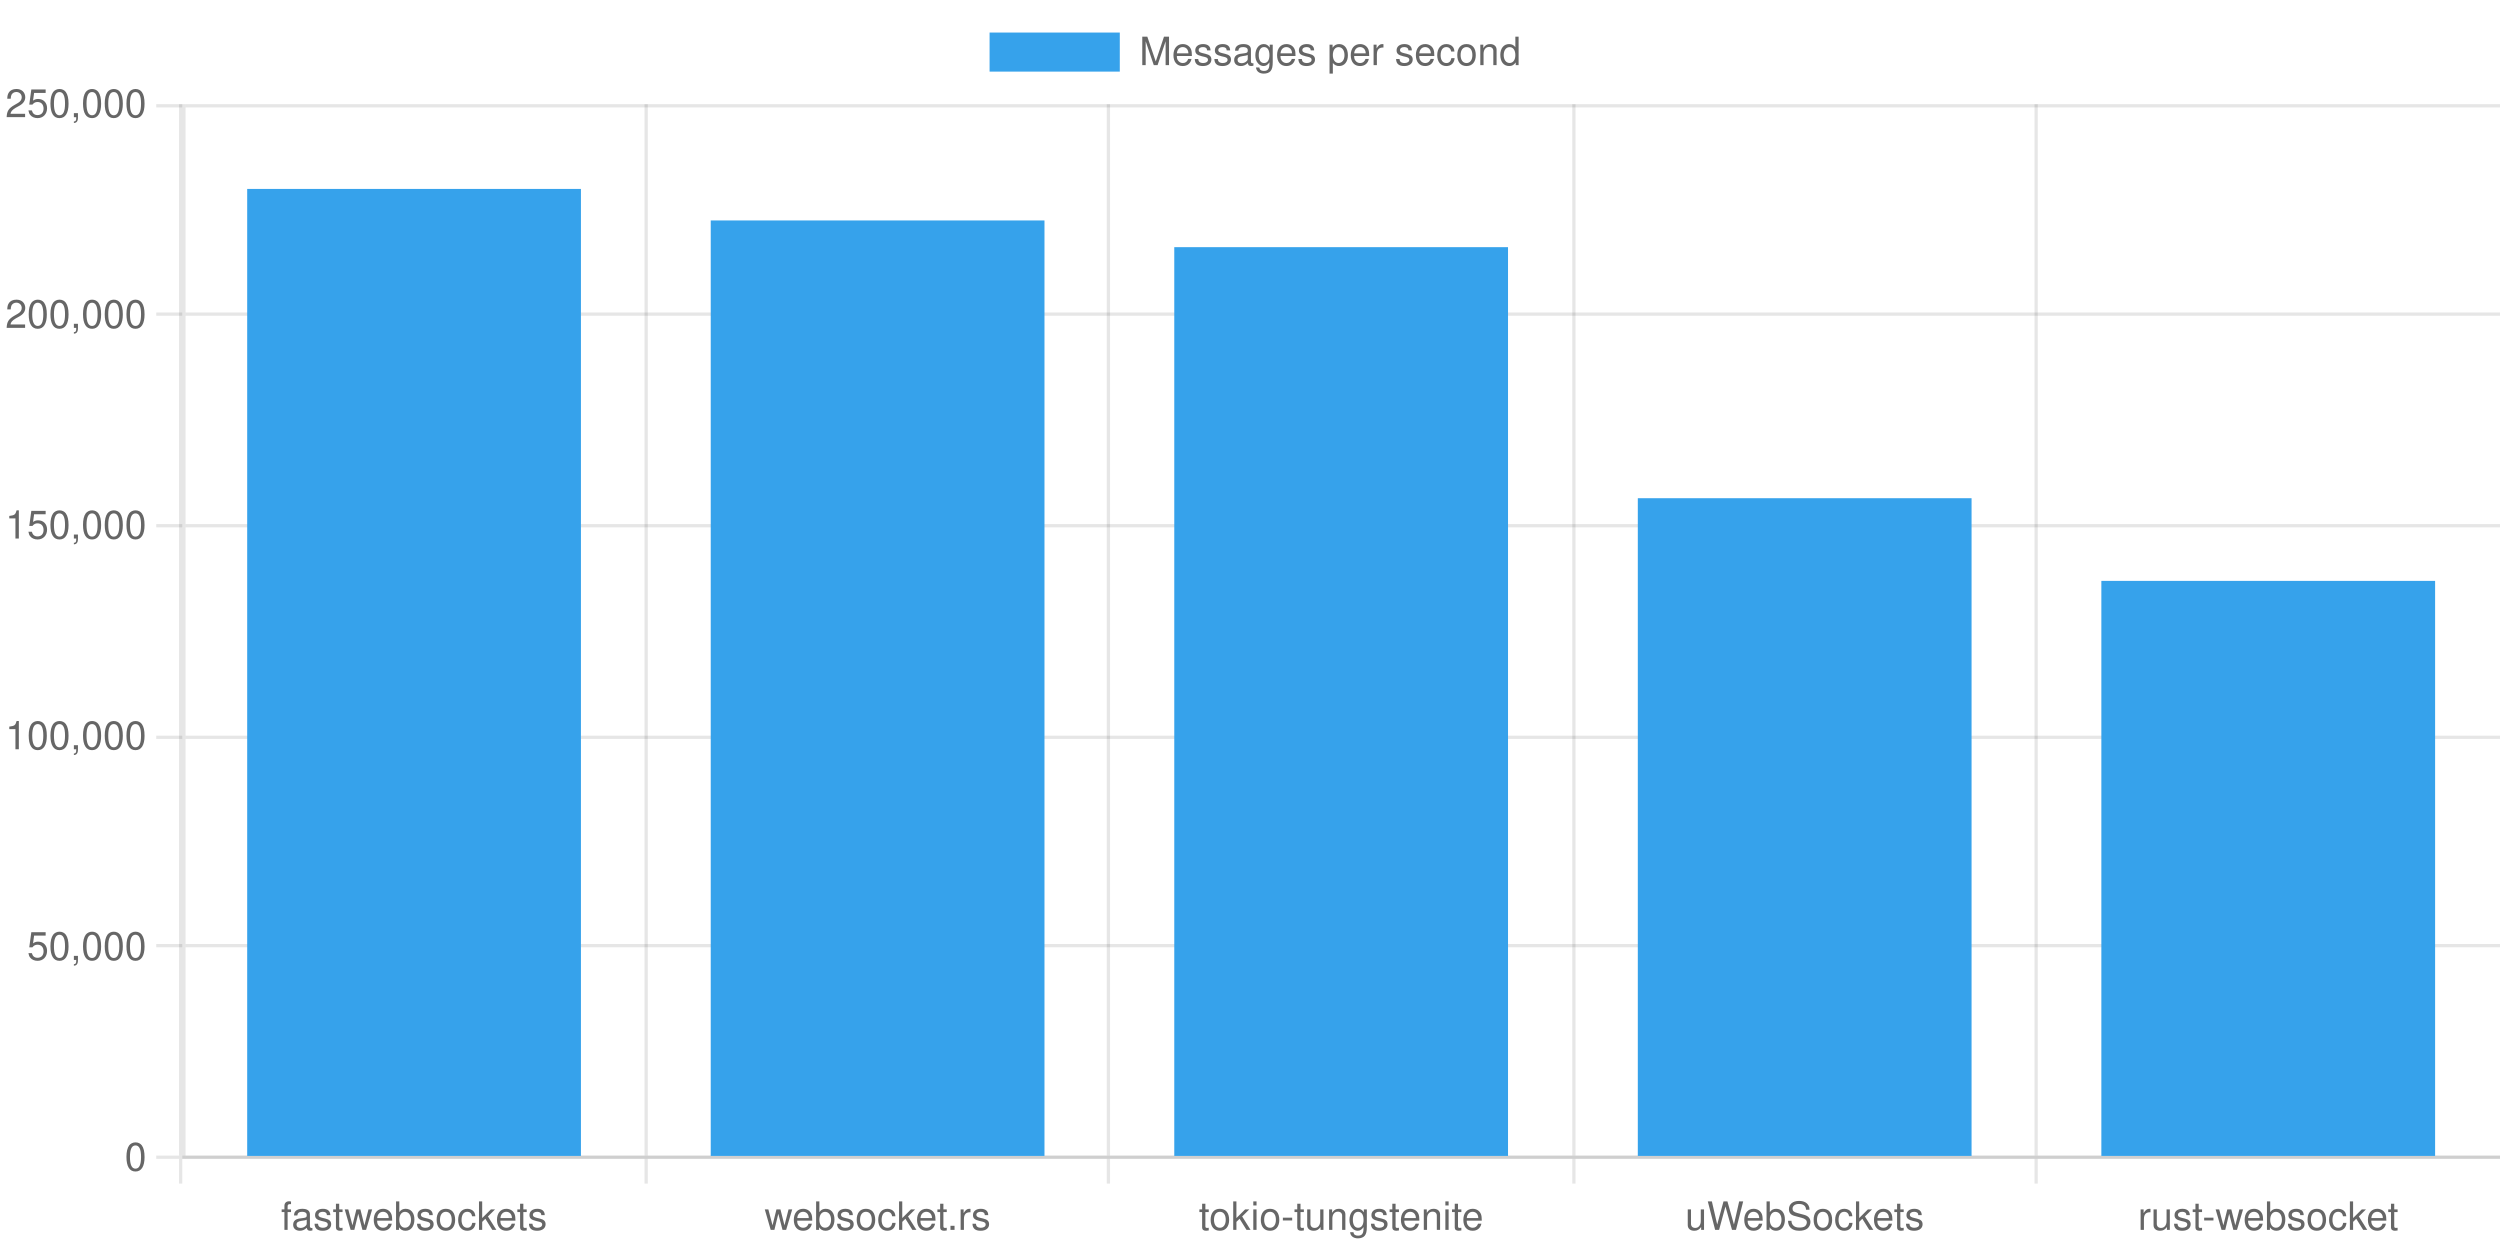
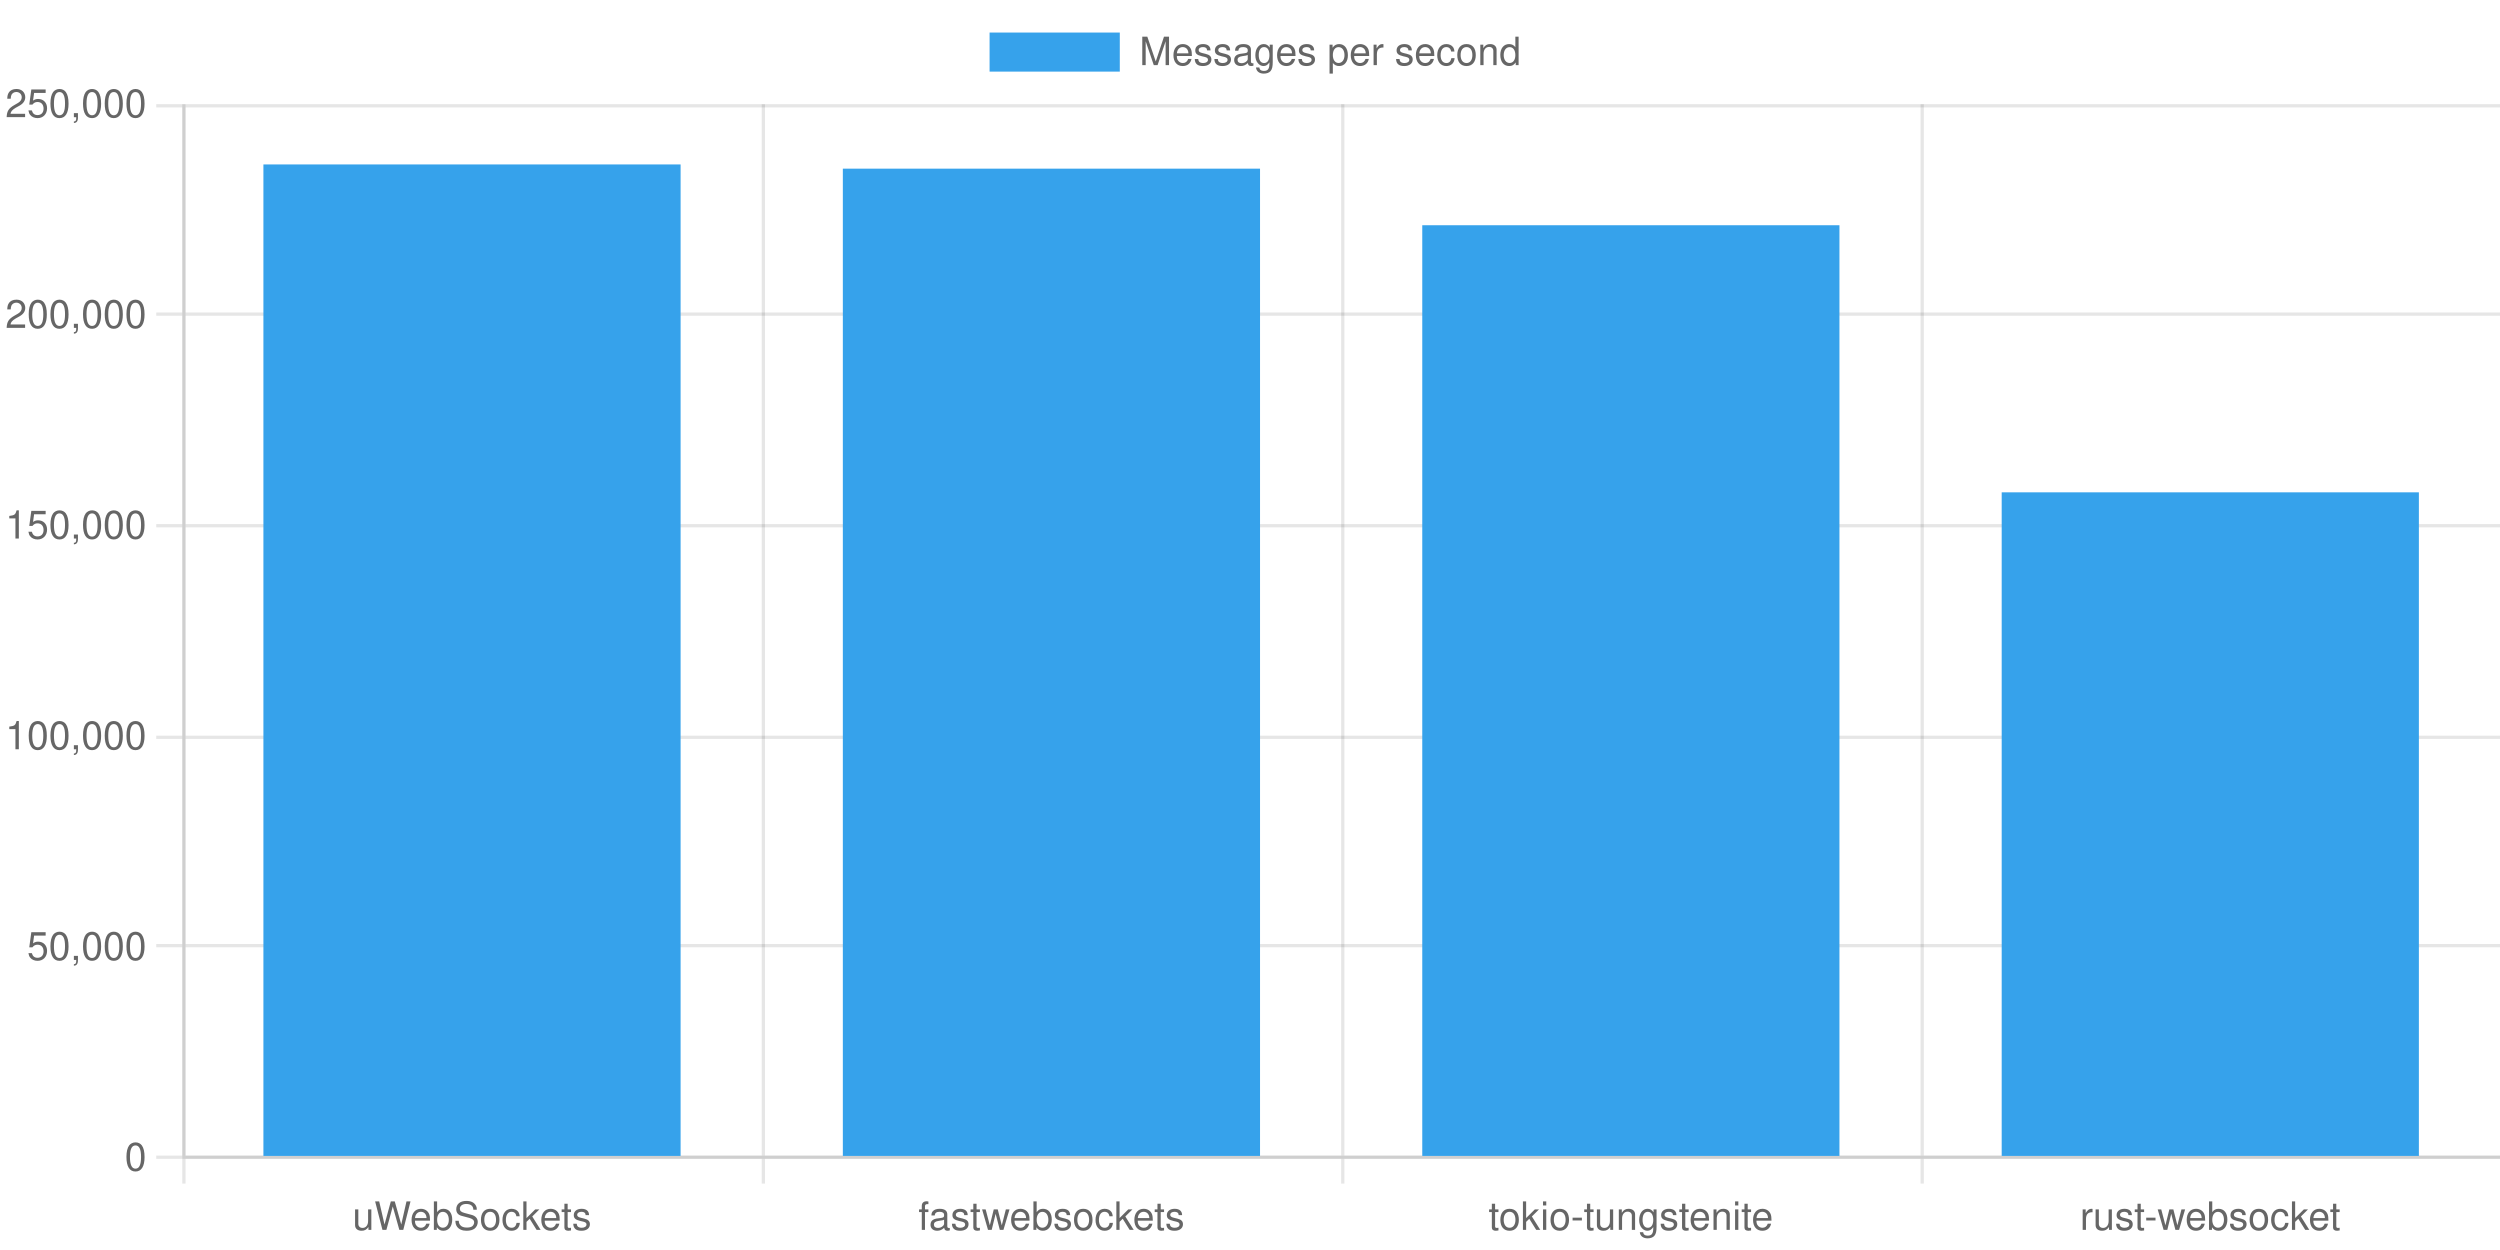
<svg xmlns="http://www.w3.org/2000/svg" version="1.1" width="768px" height="384px" viewBox="0 0 768 384">
  <defs>
    <clipPath id="clip-1" fill-rule="nonzero">
      <path d="M 0,0 L 0,32 768,32 768,0 Z" />
    </clipPath>
    <clipPath id="clip-2" fill-rule="nonzero">
      <path d="M 0,355.6 L 0,384 768,384 768,355.6 Z" />
    </clipPath>
    <clipPath id="clip-3" fill-rule="nonzero">
      <path d="M 0,0 L 0,384 56,384 56,0 Z" />
    </clipPath>
    <clipPath id="clip-4" fill-rule="nonzero">
      <path d="M 56,32 L 56,355.6 768,355.6 768,32 Z" />
    </clipPath>
  </defs>
  <g stroke="none" fill="transparent" fill-rule="nonzero" fill-opacity="1">
    <rect x="0" y="0" width="768" height="384" transform="matrix(1 0 0 1 0 0)" />
  </g>
  <g stroke="rgb(0,0,0)" stroke-width="1" stroke-linecap="butt" stroke-linejoin="miter" stroke-miterlimit="4" stroke-opacity="0.1" fill="none">
-     <path d="M 55.5,32 L 55.5,355" />
+     <path d="M 56.5,32 L 56.5,355" />
  </g>
  <g stroke="rgb(0,0,0)" stroke-width="1" stroke-linecap="butt" stroke-linejoin="miter" stroke-miterlimit="4" stroke-opacity="0.1" fill="none">
-     <path d="M 55.5,356 L 55.5,363.6" />
+     <path d="M 56.5,356 L 56.5,363.6" />
  </g>
  <g stroke="rgb(0,0,0)" stroke-width="1" stroke-linecap="butt" stroke-linejoin="miter" stroke-miterlimit="4" stroke-opacity="0.1" fill="none">
-     <path d="M 198.5,32 L 198.5,355" />
+     <path d="M 234.5,32 L 234.5,355" />
  </g>
  <g stroke="rgb(0,0,0)" stroke-width="1" stroke-linecap="butt" stroke-linejoin="miter" stroke-miterlimit="4" stroke-opacity="0.1" fill="none">
-     <path d="M 198.5,356 L 198.5,363.6" />
+     <path d="M 234.5,356 L 234.5,363.6" />
  </g>
  <g stroke="rgb(0,0,0)" stroke-width="1" stroke-linecap="butt" stroke-linejoin="miter" stroke-miterlimit="4" stroke-opacity="0.1" fill="none">
-     <path d="M 340.5,32 L 340.5,355" />
+     <path d="M 412.5,32 L 412.5,355" />
  </g>
  <g stroke="rgb(0,0,0)" stroke-width="1" stroke-linecap="butt" stroke-linejoin="miter" stroke-miterlimit="4" stroke-opacity="0.1" fill="none">
-     <path d="M 340.5,356 L 340.5,363.6" />
+     <path d="M 412.5,356 L 412.5,363.6" />
  </g>
  <g stroke="rgb(0,0,0)" stroke-width="1" stroke-linecap="butt" stroke-linejoin="miter" stroke-miterlimit="4" stroke-opacity="0.1" fill="none">
-     <path d="M 483.5,32 L 483.5,355" />
+     <path d="M 590.5,32 L 590.5,355" />
  </g>
  <g stroke="rgb(0,0,0)" stroke-width="1" stroke-linecap="butt" stroke-linejoin="miter" stroke-miterlimit="4" stroke-opacity="0.1" fill="none">
-     <path d="M 483.5,356 L 483.5,363.6" />
-   </g>
-   <g stroke="rgb(0,0,0)" stroke-width="1" stroke-linecap="butt" stroke-linejoin="miter" stroke-miterlimit="4" stroke-opacity="0.1" fill="none">
-     <path d="M 625.5,32 L 625.5,355" />
-   </g>
-   <g stroke="rgb(0,0,0)" stroke-width="1" stroke-linecap="butt" stroke-linejoin="miter" stroke-miterlimit="4" stroke-opacity="0.1" fill="none">
-     <path d="M 625.5,356 L 625.5,363.6" />
+     <path d="M 590.5,356 L 590.5,363.6" />
  </g>
  <g stroke="rgb(0,0,0)" stroke-width="1" stroke-linecap="butt" stroke-linejoin="miter" stroke-miterlimit="4" stroke-opacity="0.1" fill="none">
    <path d="M 768.5,32 L 768.5,355" />
  </g>
  <g stroke="rgb(0,0,0)" stroke-width="1" stroke-linecap="butt" stroke-linejoin="miter" stroke-miterlimit="4" stroke-opacity="0.1" fill="none">
    <path d="M 768.5,356 L 768.5,363.6" />
  </g>
  <g stroke="rgb(0,0,0)" stroke-width="1" stroke-linecap="butt" stroke-linejoin="miter" stroke-miterlimit="4" stroke-opacity="0.1" fill="none">
    <path d="M 57,355.5 L 768,355.5" />
  </g>
  <g stroke="rgb(0,0,0)" stroke-width="1" stroke-linecap="butt" stroke-linejoin="miter" stroke-miterlimit="4" stroke-opacity="0.1" fill="none">
    <path d="M 48,355.5 L 56,355.5" />
  </g>
  <g stroke="rgb(0,0,0)" stroke-width="1" stroke-linecap="butt" stroke-linejoin="miter" stroke-miterlimit="4" stroke-opacity="0.1" fill="none">
    <path d="M 57,290.5 L 768,290.5" />
  </g>
  <g stroke="rgb(0,0,0)" stroke-width="1" stroke-linecap="butt" stroke-linejoin="miter" stroke-miterlimit="4" stroke-opacity="0.1" fill="none">
    <path d="M 48,290.5 L 56,290.5" />
  </g>
  <g stroke="rgb(0,0,0)" stroke-width="1" stroke-linecap="butt" stroke-linejoin="miter" stroke-miterlimit="4" stroke-opacity="0.1" fill="none">
    <path d="M 57,226.5 L 768,226.5" />
  </g>
  <g stroke="rgb(0,0,0)" stroke-width="1" stroke-linecap="butt" stroke-linejoin="miter" stroke-miterlimit="4" stroke-opacity="0.1" fill="none">
    <path d="M 48,226.5 L 56,226.5" />
  </g>
  <g stroke="rgb(0,0,0)" stroke-width="1" stroke-linecap="butt" stroke-linejoin="miter" stroke-miterlimit="4" stroke-opacity="0.1" fill="none">
    <path d="M 57,161.5 L 768,161.5" />
  </g>
  <g stroke="rgb(0,0,0)" stroke-width="1" stroke-linecap="butt" stroke-linejoin="miter" stroke-miterlimit="4" stroke-opacity="0.1" fill="none">
    <path d="M 48,161.5 L 56,161.5" />
  </g>
  <g stroke="rgb(0,0,0)" stroke-width="1" stroke-linecap="butt" stroke-linejoin="miter" stroke-miterlimit="4" stroke-opacity="0.1" fill="none">
    <path d="M 57,96.5 L 768,96.5" />
  </g>
  <g stroke="rgb(0,0,0)" stroke-width="1" stroke-linecap="butt" stroke-linejoin="miter" stroke-miterlimit="4" stroke-opacity="0.1" fill="none">
    <path d="M 48,96.5 L 56,96.5" />
  </g>
  <g stroke="rgb(0,0,0)" stroke-width="1" stroke-linecap="butt" stroke-linejoin="miter" stroke-miterlimit="4" stroke-opacity="0.1" fill="none">
    <path d="M 57,32.5 L 768,32.5" />
  </g>
  <g stroke="rgb(0,0,0)" stroke-width="1" stroke-linecap="butt" stroke-linejoin="miter" stroke-miterlimit="4" stroke-opacity="0.1" fill="none">
    <path d="M 48,32.5 L 56,32.5" />
  </g>
  <g stroke="none" fill="rgb(54,162,235)" fill-rule="nonzero" fill-opacity="1" clip-path="url(#clip-1)">
    <path d="M 304,10 L 304,22 344,22 344,10 Z" />
  </g>
  <g stroke="none" fill="#666" fill-rule="nonzero" fill-opacity="1" clip-path="url(#clip-1)">
    <text style="font:normal 12px 'Helvetica Neue', 'Helvetica', 'Arial', sans-serif;" text-anchor="start" dominant-baseline="middle" transform="matrix(1 0 0 1 0 0)">
      <tspan x="350" y="16">Messages per second</tspan>
    </text>
  </g>
  <g stroke="rgb(0,0,0)" stroke-width="1" stroke-linecap="butt" stroke-linejoin="miter" stroke-miterlimit="4" stroke-opacity="0.1" fill="none">
    <path d="M 56,355.5 L 769,355.5" />
  </g>
  <g stroke="none" fill="#666" fill-rule="nonzero" fill-opacity="1" clip-path="url(#clip-2)">
-     <text style="font:normal 12px 'Helvetica Neue', 'Helvetica', 'Arial', sans-serif;" text-anchor="middle" dominant-baseline="middle" transform="matrix(1 0 0 1 127.2 366.6)">
+     <text style="font:normal 12px 'Helvetica Neue', 'Helvetica', 'Arial', sans-serif;" text-anchor="middle" dominant-baseline="middle" transform="matrix(1 0 0 1 145 366.6)">
+       <tspan x="0" y="7.2">uWebSockets</tspan>
+     </text>
+   </g>
+   <g stroke="none" fill="#666" fill-rule="nonzero" fill-opacity="1" clip-path="url(#clip-2)">
+     <text style="font:normal 12px 'Helvetica Neue', 'Helvetica', 'Arial', sans-serif;" text-anchor="middle" dominant-baseline="middle" transform="matrix(1 0 0 1 323 366.6)">
      <tspan x="0" y="7.2">fastwebsockets</tspan>
    </text>
  </g>
  <g stroke="none" fill="#666" fill-rule="nonzero" fill-opacity="1" clip-path="url(#clip-2)">
-     <text style="font:normal 12px 'Helvetica Neue', 'Helvetica', 'Arial', sans-serif;" text-anchor="middle" dominant-baseline="middle" transform="matrix(1 0 0 1 269.6 366.6)">
-       <tspan x="0" y="7.2">websocket.rs</tspan>
-     </text>
-   </g>
-   <g stroke="none" fill="#666" fill-rule="nonzero" fill-opacity="1" clip-path="url(#clip-2)">
-     <text style="font:normal 12px 'Helvetica Neue', 'Helvetica', 'Arial', sans-serif;" text-anchor="middle" dominant-baseline="middle" transform="matrix(1 0 0 1 412 366.6)">
+     <text style="font:normal 12px 'Helvetica Neue', 'Helvetica', 'Arial', sans-serif;" text-anchor="middle" dominant-baseline="middle" transform="matrix(1 0 0 1 501 366.6)">
      <tspan x="0" y="7.2">tokio-tungstenite</tspan>
    </text>
  </g>
  <g stroke="none" fill="#666" fill-rule="nonzero" fill-opacity="1" clip-path="url(#clip-2)">
-     <text style="font:normal 12px 'Helvetica Neue', 'Helvetica', 'Arial', sans-serif;" text-anchor="middle" dominant-baseline="middle" transform="matrix(1 0 0 1 554.4 366.6)">
-       <tspan x="0" y="7.2">uWebSockets</tspan>
-     </text>
-   </g>
-   <g stroke="none" fill="#666" fill-rule="nonzero" fill-opacity="1" clip-path="url(#clip-2)">
-     <text style="font:normal 12px 'Helvetica Neue', 'Helvetica', 'Arial', sans-serif;" text-anchor="middle" dominant-baseline="middle" transform="matrix(1 0 0 1 696.8 366.6)">
+     <text style="font:normal 12px 'Helvetica Neue', 'Helvetica', 'Arial', sans-serif;" text-anchor="middle" dominant-baseline="middle" transform="matrix(1 0 0 1 679 366.6)">
      <tspan x="0" y="7.2">rust-websocket</tspan>
    </text>
  </g>
  <g stroke="rgb(0,0,0)" stroke-width="1" stroke-linecap="butt" stroke-linejoin="miter" stroke-miterlimit="4" stroke-opacity="0.1" fill="none">
    <path d="M 56.5,32 L 56.5,356" />
  </g>
  <g stroke="none" fill="#666" fill-rule="nonzero" fill-opacity="1" clip-path="url(#clip-3)">
    <text style="font:normal 12px 'Helvetica Neue', 'Helvetica', 'Arial', sans-serif;" text-anchor="end" dominant-baseline="middle" transform="matrix(1 0 0 1 45 355.6)">
      <tspan x="0" y="0">0</tspan>
    </text>
  </g>
  <g stroke="none" fill="#666" fill-rule="nonzero" fill-opacity="1" clip-path="url(#clip-3)">
    <text style="font:normal 12px 'Helvetica Neue', 'Helvetica', 'Arial', sans-serif;" text-anchor="end" dominant-baseline="middle" transform="matrix(1 0 0 1 45 290.88)">
      <tspan x="0" y="0">50,000</tspan>
    </text>
  </g>
  <g stroke="none" fill="#666" fill-rule="nonzero" fill-opacity="1" clip-path="url(#clip-3)">
    <text style="font:normal 12px 'Helvetica Neue', 'Helvetica', 'Arial', sans-serif;" text-anchor="end" dominant-baseline="middle" transform="matrix(1 0 0 1 45 226.16)">
      <tspan x="0" y="0">100,000</tspan>
    </text>
  </g>
  <g stroke="none" fill="#666" fill-rule="nonzero" fill-opacity="1" clip-path="url(#clip-3)">
    <text style="font:normal 12px 'Helvetica Neue', 'Helvetica', 'Arial', sans-serif;" text-anchor="end" dominant-baseline="middle" transform="matrix(1 0 0 1 45 161.44)">
      <tspan x="0" y="0">150,000</tspan>
    </text>
  </g>
  <g stroke="none" fill="#666" fill-rule="nonzero" fill-opacity="1" clip-path="url(#clip-3)">
    <text style="font:normal 12px 'Helvetica Neue', 'Helvetica', 'Arial', sans-serif;" text-anchor="end" dominant-baseline="middle" transform="matrix(1 0 0 1 45 96.72)">
      <tspan x="0" y="0">200,000</tspan>
    </text>
  </g>
  <g stroke="none" fill="#666" fill-rule="nonzero" fill-opacity="1" clip-path="url(#clip-3)">
    <text style="font:normal 12px 'Helvetica Neue', 'Helvetica', 'Arial', sans-serif;" text-anchor="end" dominant-baseline="middle" transform="matrix(1 0 0 1 45 32)">
      <tspan x="0" y="0">250,000</tspan>
    </text>
  </g>
  <g stroke="none" fill="rgb(54,162,235)" fill-rule="nonzero" fill-opacity="1" clip-path="url(#clip-4)">
-     <path d="M 75.936,58.039 L 75.936,355.1 178.464,355.1 178.464,58.039 Z" />
+     <path d="M 80.92,50.516 L 80.92,355.1 209.08,355.1 209.08,50.516 Z" />
  </g>
  <g stroke="none" fill="rgb(54,162,235)" fill-rule="nonzero" fill-opacity="1" clip-path="url(#clip-4)">
-     <path d="M 218.336,67.722 L 218.336,355.1 320.864,355.1 320.864,67.722 Z" />
+     <path d="M 258.92,51.811 L 258.92,355.1 387.08,355.1 387.08,51.811 Z" />
  </g>
  <g stroke="none" fill="rgb(54,162,235)" fill-rule="nonzero" fill-opacity="1" clip-path="url(#clip-4)">
-     <path d="M 360.736,75.928 L 360.736,355.1 463.264,355.1 463.264,75.928 Z" />
+     <path d="M 436.92,69.193 L 436.92,355.1 565.08,355.1 565.08,69.193 Z" />
  </g>
  <g stroke="none" fill="rgb(54,162,235)" fill-rule="nonzero" fill-opacity="1" clip-path="url(#clip-4)">
-     <path d="M 503.136,153.051 L 503.136,355.1 605.664,355.1 605.664,153.051 Z" />
-   </g>
-   <g stroke="none" fill="rgb(54,162,235)" fill-rule="nonzero" fill-opacity="1" clip-path="url(#clip-4)">
-     <path d="M 645.536,178.448 L 645.536,355.1 748.064,355.1 748.064,178.448 Z" />
+     <path d="M 614.92,151.244 L 614.92,355.1 743.08,355.1 743.08,151.244 Z" />
  </g>
</svg>
